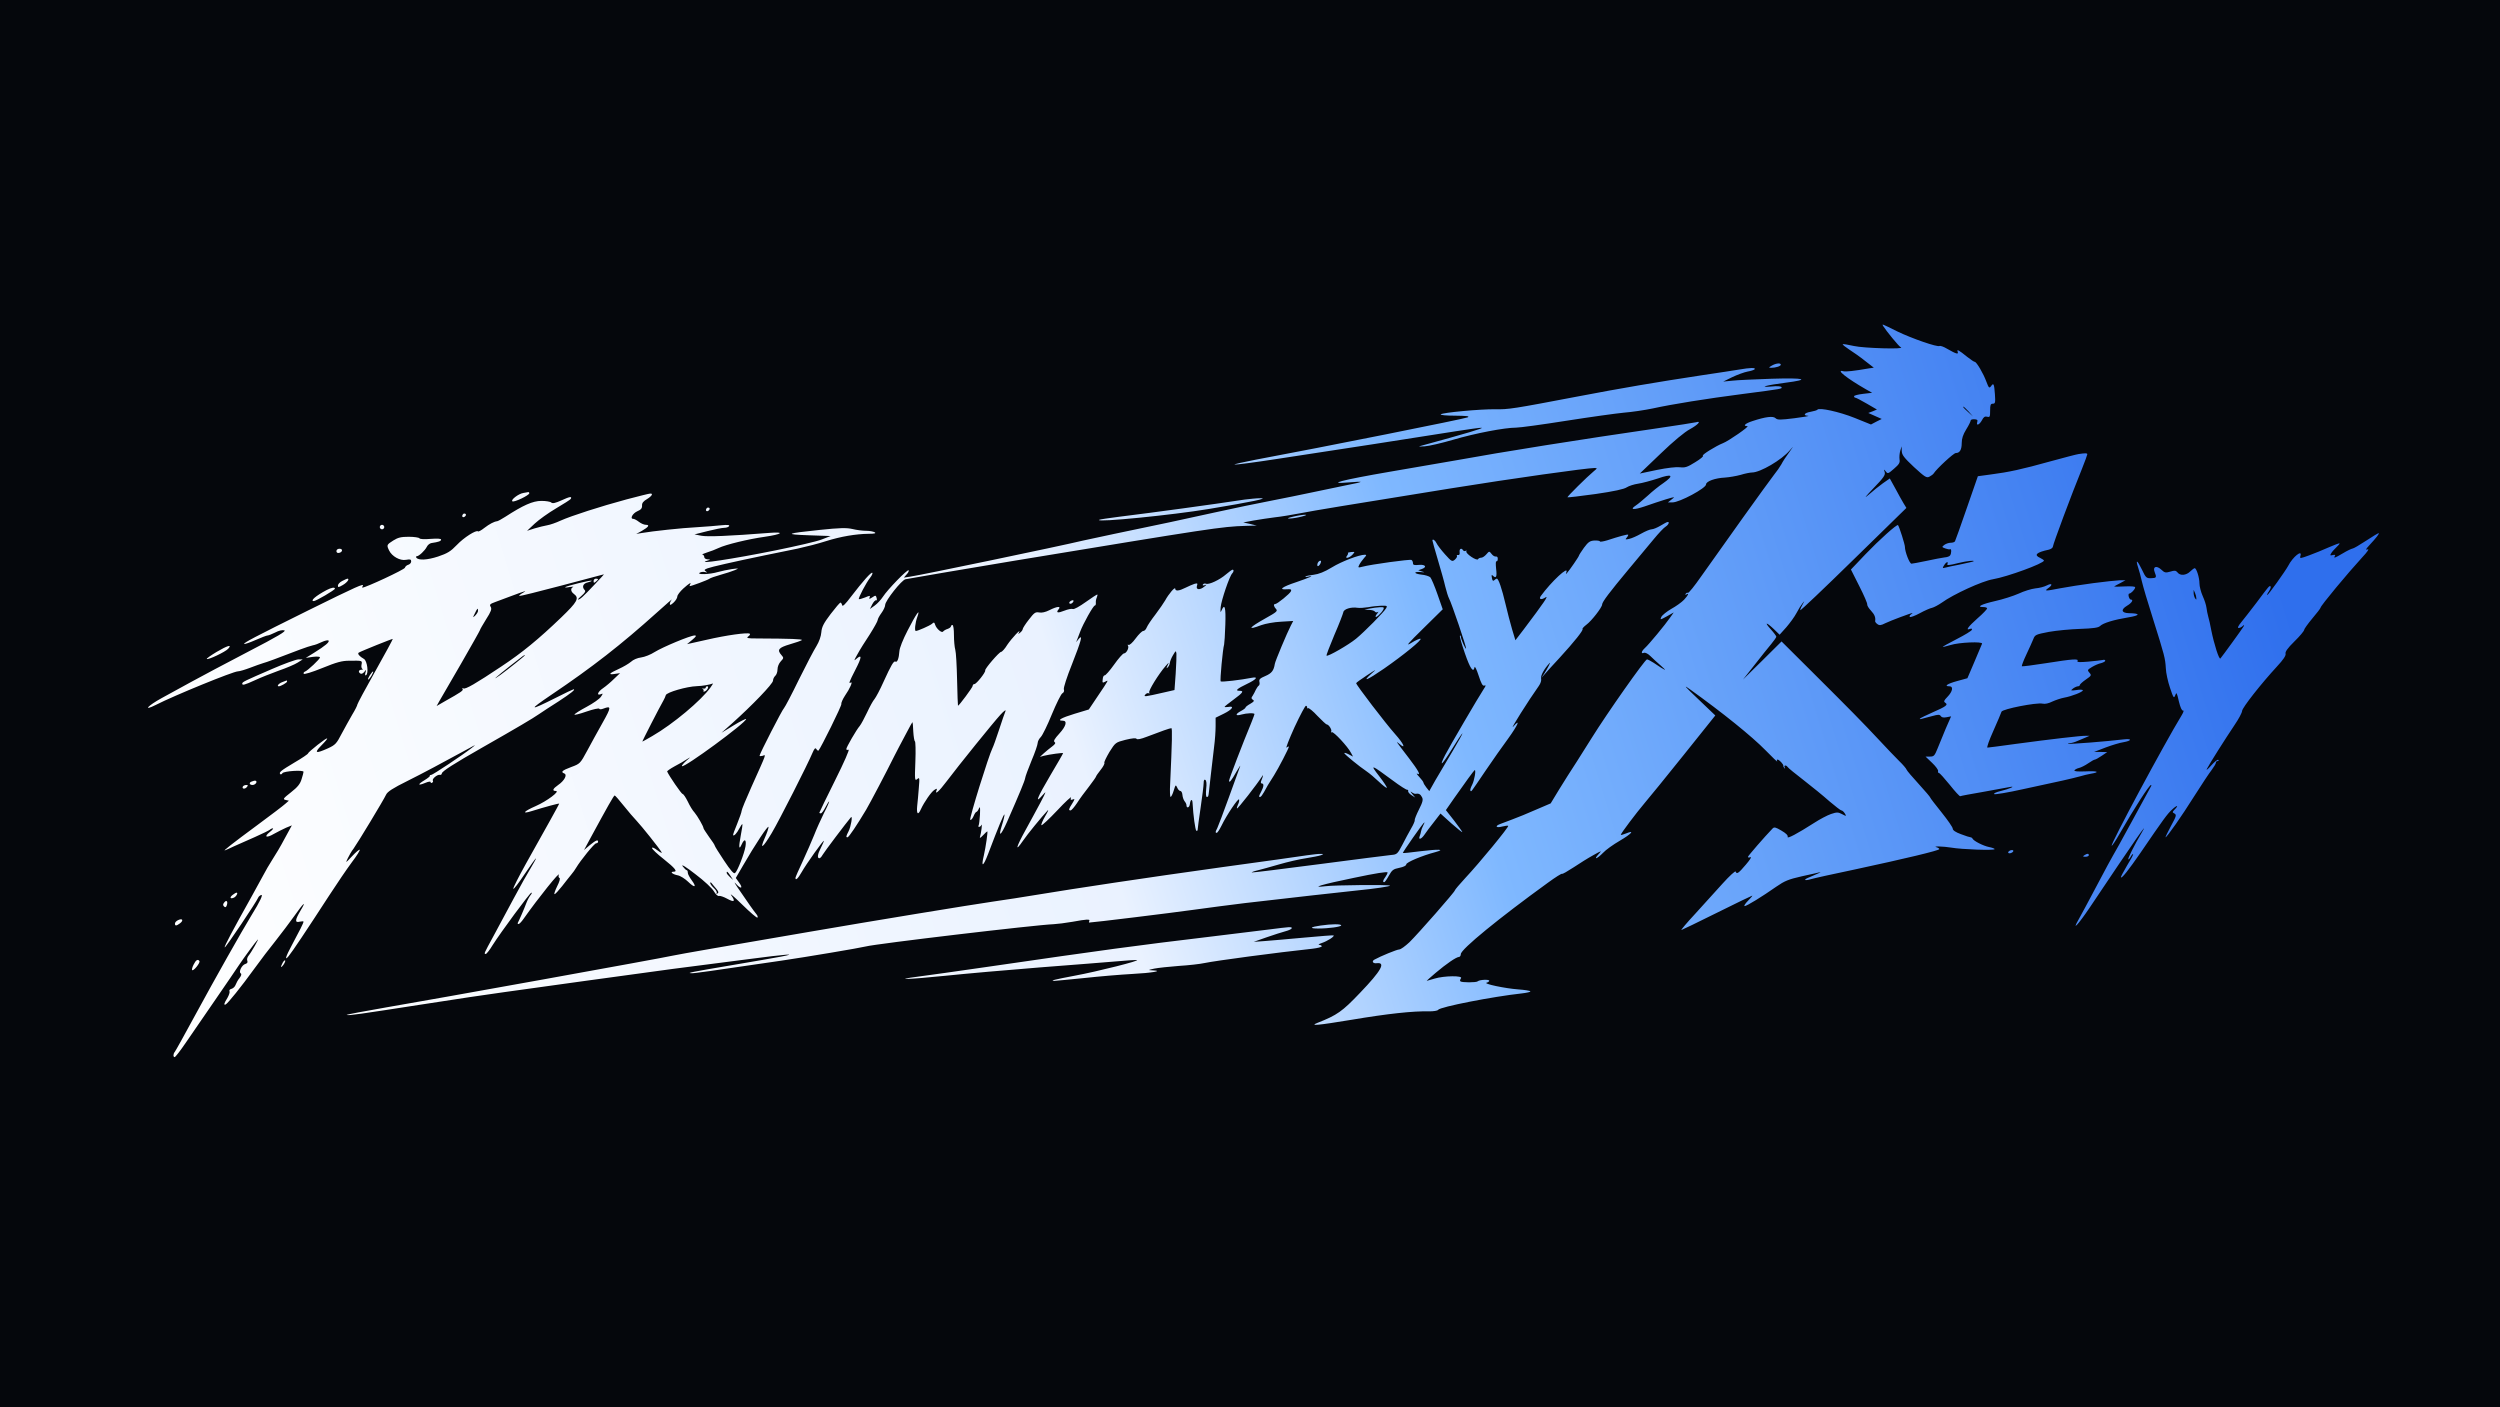
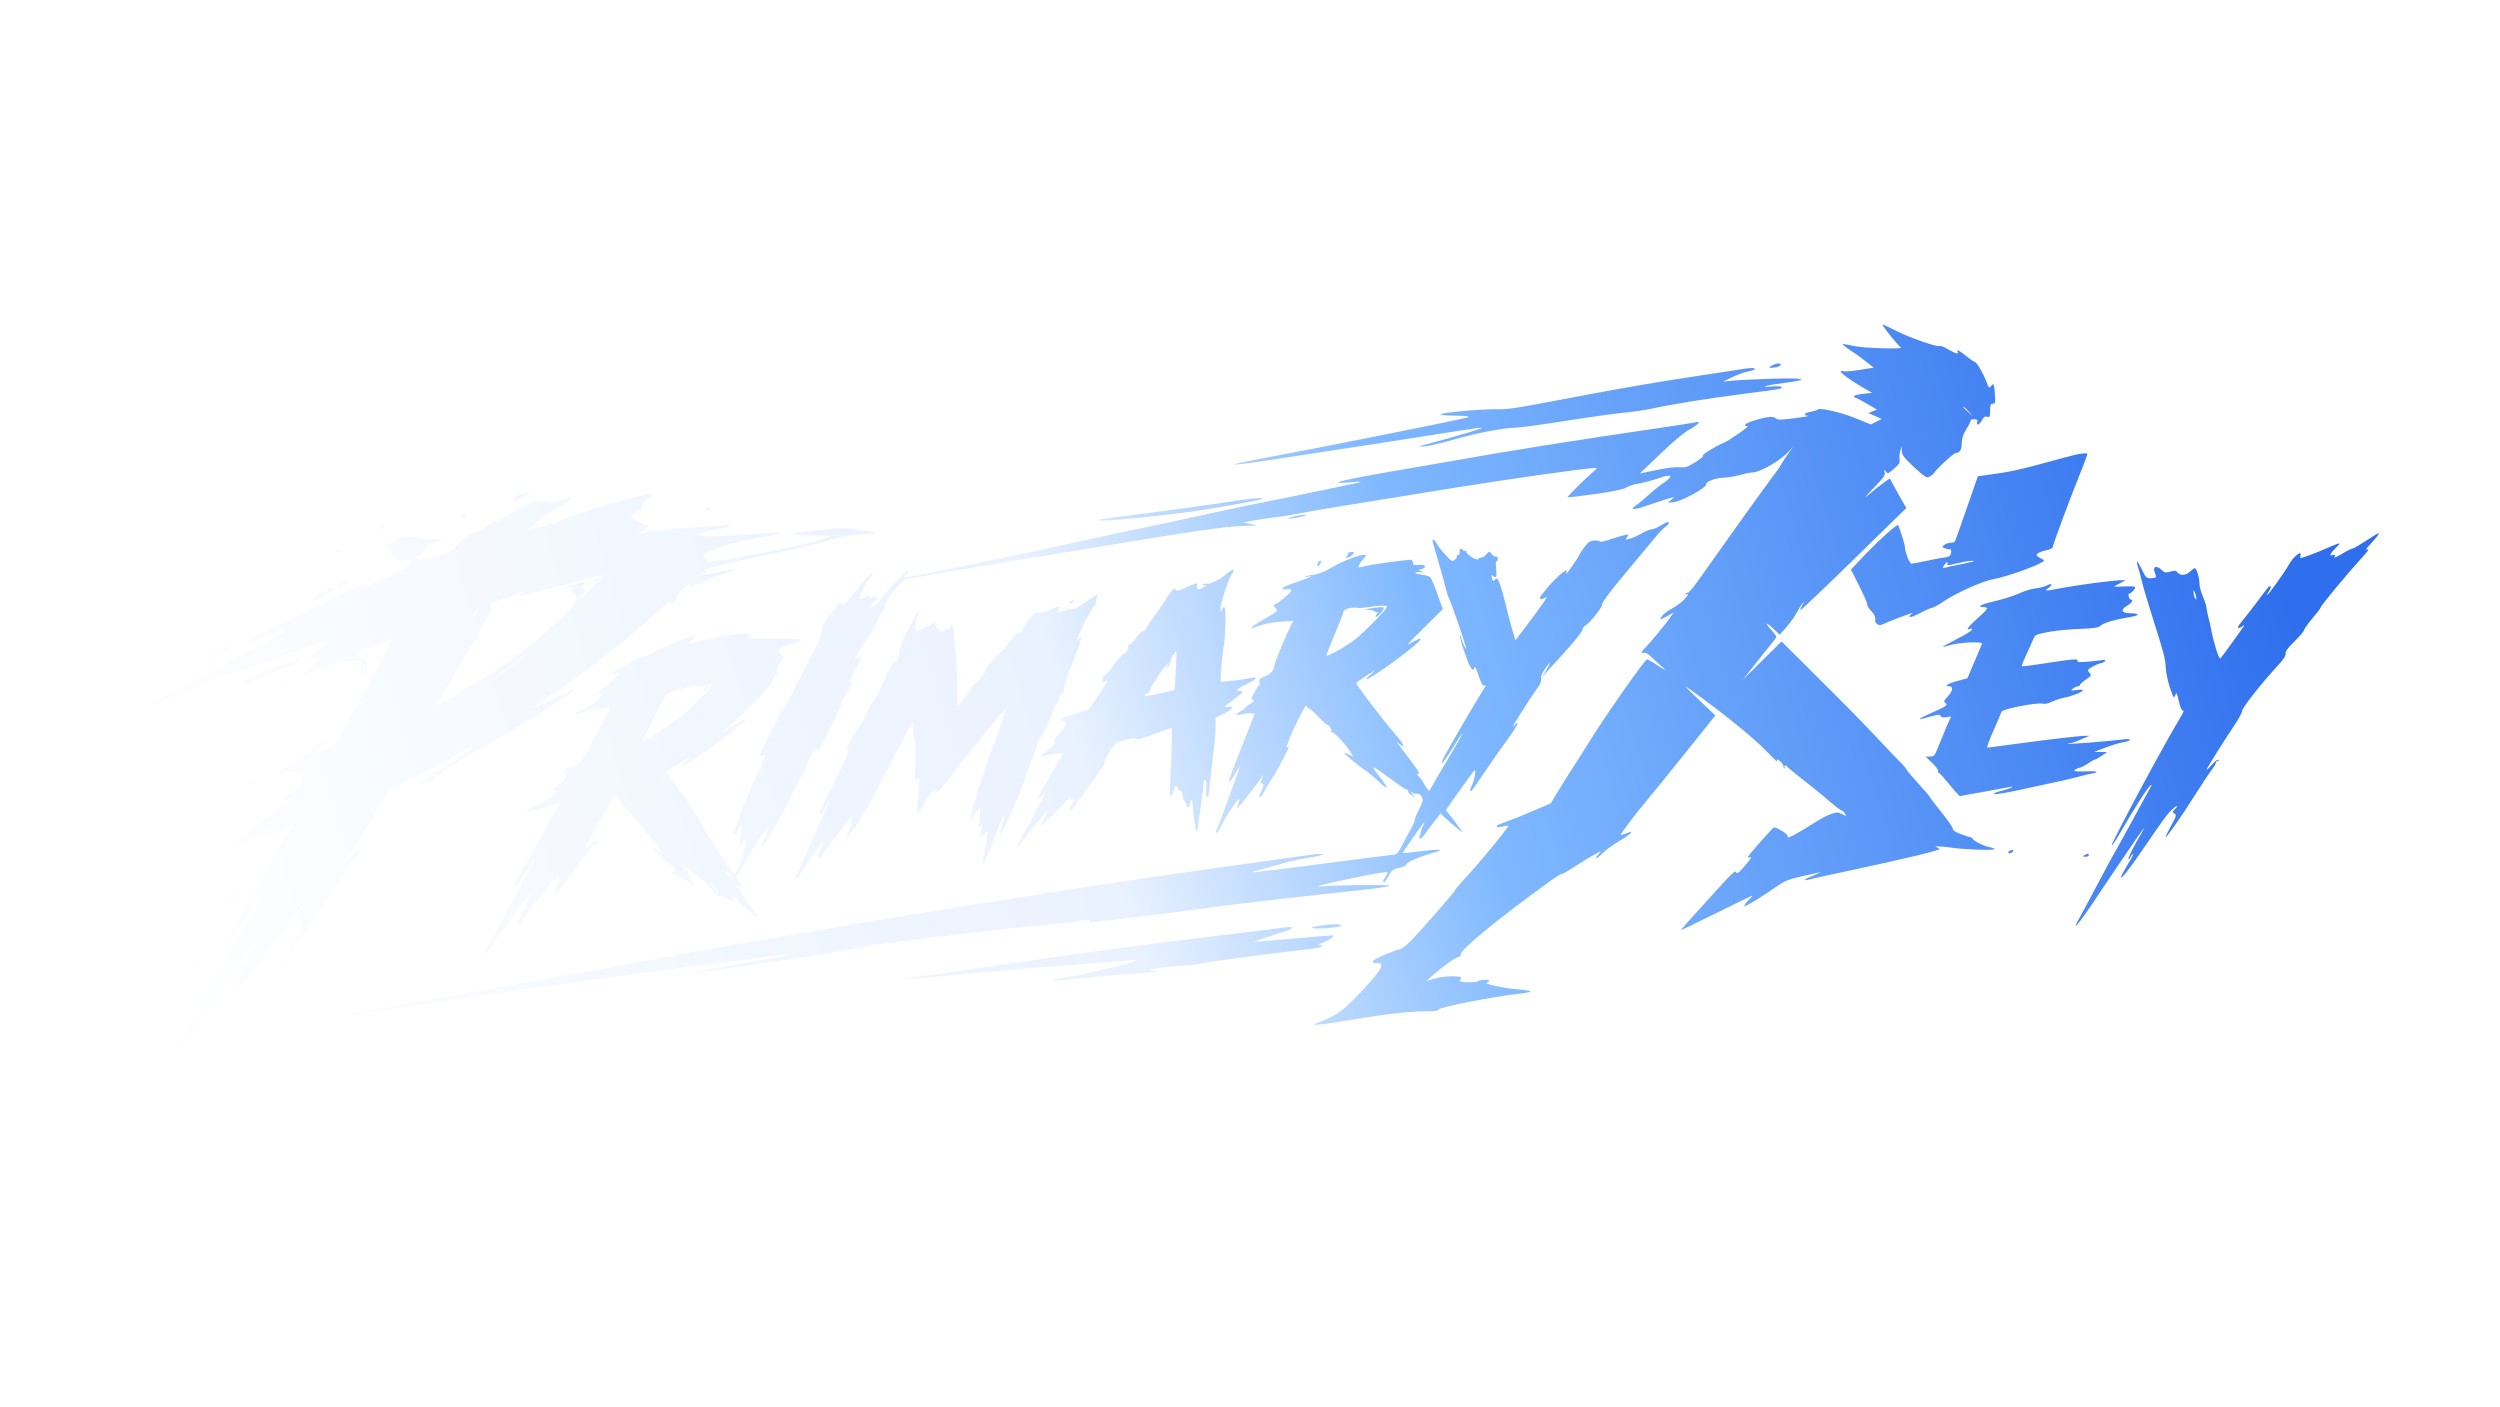
<svg xmlns="http://www.w3.org/2000/svg" viewBox="0 0 1672 941" width="1672" height="941">
  <defs>
    <linearGradient id="pkGradient" x1="0%" y1="5%" x2="100%" y2="15%">
      <stop offset="0%" stop-color="#ffffff" />
      <stop offset="45%" stop-color="#eaf2ff" />
      <stop offset="62%" stop-color="#7fb8ff" />
      <stop offset="100%" stop-color="#2f6fed" />
    </linearGradient>
  </defs>
-   <rect width="1672" height="941" fill="#05070c" />
  <g transform="translate(0,941) scale(0.1,-0.1)" fill="url(#pkGradient)" stroke="none">
    <path d="M12595 7229 c19 -31 106 -138 118 -142 33 -14 -250 -6 -314 9 -39 9 -72 14 -75 12 -2 -3 18 -19 44 -36 27 -17 75 -51 106 -76 l58 -45 -34 -5 c-97 -17 -153 -23 -169 -19 -56 15 22 -47 151 -121 l41 -23 -60 -7 c-34 -4 -61 -11 -61 -16 0 -6 4 -10 9 -10 5 0 39 -18 77 -40 l67 -39 -29 -12 -29 -11 45 -20 45 -20 -36 -18 -36 -19 -109 44 c-102 41 -239 71 -249 55 -3 -4 -23 -10 -45 -14 -43 -7 -55 -25 -17 -27 12 -1 -29 -8 -91 -16 -97 -12 -114 -12 -127 0 -16 16 -66 10 -154 -19 -50 -16 -68 -34 -34 -34 17 0 -127 -100 -164 -114 -46 -18 -146 -80 -134 -84 7 -2 -16 -22 -51 -43 -54 -34 -69 -38 -103 -34 -24 3 -85 -4 -154 -18 l-114 -24 139 133 c86 83 161 145 197 164 53 29 79 58 40 46 -10 -3 -128 -21 -263 -41 -497 -72 -1032 -157 -1350 -215 -58 -10 -253 -44 -435 -75 -325 -56 -434 -85 -270 -71 44 4 77 5 75 3 -3 -3 -41 -12 -85 -20 -44 -9 -145 -30 -225 -47 -80 -17 -212 -44 -295 -60 -82 -16 -244 -49 -360 -75 -207 -46 -404 -88 -680 -145 -77 -16 -171 -36 -210 -45 -158 -38 -1089 -232 -1160 -242 l-40 -6 19 22 c11 11 16 24 13 27 -8 8 -141 -129 -172 -177 -13 -20 -38 -47 -55 -59 l-32 -23 16 32 c9 17 21 29 25 26 5 -3 7 4 4 15 -5 19 -7 20 -29 5 -20 -13 -23 -13 -18 0 5 13 2 13 -31 -1 -20 -8 -39 -13 -41 -11 -6 5 50 112 76 144 11 14 18 29 14 32 -7 7 -62 -55 -142 -159 -40 -53 -58 -70 -60 -57 -2 9 -7 17 -11 17 -4 0 -34 -35 -66 -77 -47 -62 -59 -86 -62 -122 -2 -27 -15 -63 -32 -91 -16 -25 -69 -126 -118 -225 -48 -99 -93 -184 -99 -190 -12 -10 -164 -307 -164 -319 0 -4 9 -4 20 -1 24 8 32 29 -74 -207 -36 -80 -66 -153 -66 -161 0 -8 -14 -47 -30 -87 -17 -40 -29 -74 -27 -76 6 -7 25 13 41 44 10 19 19 32 21 30 2 -2 -3 -37 -11 -77 -15 -80 -12 -100 7 -57 18 40 32 32 25 -14 -8 -49 -53 -165 -70 -179 -8 -7 -29 16 -74 84 -34 51 -62 96 -62 100 0 4 -17 30 -38 58 -20 29 -37 54 -37 58 0 12 -41 83 -60 105 -12 12 -32 45 -45 73 -14 28 -29 51 -35 51 -8 1 -90 120 -103 150 -1 4 21 19 50 35 29 15 67 37 83 48 26 16 26 15 -5 -11 -19 -17 -32 -33 -29 -36 14 -14 429 291 429 315 0 4 -37 -14 -83 -42 l-82 -50 70 62 c134 120 275 266 275 287 0 11 7 25 15 32 8 7 15 26 15 43 0 18 9 40 22 54 20 21 20 24 5 41 -32 36 -21 50 56 73 39 11 75 24 80 28 7 7 -78 10 -297 11 -69 0 -77 2 -61 14 10 7 14 15 9 18 -16 9 -155 -10 -289 -41 l-130 -29 35 29 c26 22 30 29 16 29 -29 0 -215 -78 -268 -111 -26 -17 -67 -33 -90 -36 -25 -3 -53 -15 -68 -29 -14 -12 -51 -34 -82 -48 -65 -29 -74 -41 -25 -33 l34 5 -40 -38 c-21 -21 -54 -49 -73 -62 -36 -24 -47 -52 -16 -41 16 7 16 5 1 -17 -9 -14 -52 -44 -95 -67 -43 -23 -80 -46 -82 -52 -2 -5 34 4 80 20 46 16 84 24 86 19 2 -5 13 -5 28 1 53 20 53 10 -5 -93 -32 -57 -79 -142 -104 -189 -46 -85 -47 -87 -107 -109 -61 -23 -72 -33 -46 -43 22 -9 0 -49 -41 -77 -36 -25 -42 -40 -16 -40 32 0 -59 -68 -134 -101 -82 -36 -98 -56 -25 -33 87 27 182 53 182 49 0 -3 -89 -164 -224 -404 -47 -85 -85 -159 -83 -165 2 -6 36 38 75 97 40 59 74 107 77 107 2 0 -13 -28 -34 -63 -21 -34 -74 -128 -116 -207 -43 -80 -104 -194 -136 -253 -63 -116 -64 -117 -50 -117 5 0 26 26 45 58 55 87 250 351 260 352 5 0 2 -8 -6 -17 -8 -10 -21 -34 -28 -53 -14 -38 -50 -120 -57 -132 -2 -5 0 -8 5 -8 5 0 20 15 33 34 100 142 250 328 236 294 -3 -9 -1 -18 5 -20 6 -2 0 -25 -16 -56 -14 -29 -22 -52 -17 -52 5 0 27 24 50 53 22 28 49 63 61 77 12 14 27 35 33 46 29 49 122 164 134 164 7 0 13 5 13 10 0 17 -14 11 -55 -22 l-39 -33 43 80 c114 210 156 285 162 285 3 0 30 -30 59 -67 30 -38 70 -84 88 -103 33 -35 150 -181 167 -210 5 -8 -8 -2 -28 13 -22 17 -37 23 -36 15 0 -7 35 -40 77 -73 78 -62 96 -85 67 -85 -27 0 -8 -17 27 -24 18 -3 49 -23 70 -43 45 -44 60 -38 24 10 -14 19 -26 41 -26 50 0 10 -3 17 -7 17 -5 0 -17 13 -28 27 -11 16 25 -6 85 -53 60 -45 114 -96 125 -116 12 -20 26 -33 34 -30 7 2 31 -6 53 -18 49 -27 59 -20 28 23 -12 17 21 -11 73 -62 53 -52 99 -92 103 -88 4 4 0 15 -8 24 -15 18 -54 73 -124 176 -24 36 -27 43 -9 23 33 -36 46 -26 17 13 l-21 29 47 81 c80 139 171 277 172 260 0 -9 -11 -42 -25 -73 -37 -84 -13 -67 46 32 51 86 241 460 273 537 13 30 19 36 26 25 5 -8 11 -12 14 -10 16 18 157 302 153 312 -2 7 9 32 24 55 33 47 55 98 39 88 -16 -10 -12 2 31 86 43 83 45 106 7 73 -19 -17 -18 -13 7 31 15 28 52 87 82 132 29 46 53 89 53 96 0 7 11 28 25 47 14 19 25 43 25 54 0 28 111 168 136 172 10 2 125 21 254 44 129 22 343 58 475 80 1317 217 1384 228 1545 233 l75 2 -45 11 -45 10 70 13 c39 7 102 16 140 21 39 4 117 17 175 28 97 19 281 49 1005 166 409 66 908 136 959 136 20 -1 20 -1 -4 -21 -45 -37 -181 -172 -177 -175 2 -2 87 8 188 22 125 18 192 33 209 45 14 9 48 20 75 24 28 4 87 20 133 35 97 34 111 21 35 -32 -27 -18 -73 -55 -103 -83 -30 -27 -66 -57 -80 -66 -44 -29 -14 -31 62 -5 40 14 102 35 138 46 64 19 65 19 40 0 l-25 -20 31 0 c47 0 224 95 224 120 0 21 61 43 127 46 28 2 75 10 104 18 29 9 64 16 77 16 54 0 198 84 252 148 28 32 27 30 -4 -13 -20 -27 -44 -63 -52 -80 -9 -16 -31 -48 -49 -70 -35 -44 -364 -504 -489 -682 -43 -62 -82 -110 -87 -108 -4 3 -11 0 -15 -6 -4 -8 -3 -9 4 -5 21 13 13 -5 -15 -35 -16 -17 -54 -44 -85 -61 -31 -18 -61 -42 -67 -54 -9 -21 -9 -21 37 4 l46 26 -24 -34 c-33 -48 -143 -181 -169 -204 -24 -22 -28 -41 -6 -32 9 3 27 -6 43 -22 15 -15 48 -45 72 -66 45 -39 31 -34 -50 21 -19 12 -39 23 -45 23 -14 -1 -266 -359 -370 -526 -22 -35 -67 -106 -99 -157 -33 -50 -86 -134 -118 -186 l-57 -94 -98 -42 c-54 -24 -125 -53 -158 -65 -33 -12 -70 -26 -82 -31 -38 -14 -27 -28 13 -17 20 5 38 7 41 5 6 -7 -193 -249 -286 -348 -39 -42 -71 -80 -71 -84 0 -10 -244 -288 -304 -347 -28 -26 -58 -48 -68 -48 -15 0 -125 -45 -166 -68 -20 -11 -10 -27 15 -24 63 8 32 -49 -111 -198 -119 -125 -153 -149 -285 -201 -56 -22 0 -17 230 21 238 40 410 59 517 56 30 0 56 4 60 10 12 20 367 89 559 110 35 4 61 10 58 14 -2 4 -39 10 -82 13 -85 6 -238 38 -210 45 9 2 17 8 17 13 0 10 -66 7 -77 -4 -8 -9 -108 -9 -116 0 -4 3 -2 12 4 20 16 19 -112 18 -177 -2 -27 -8 -50 -15 -52 -15 -2 0 25 24 59 53 71 60 139 107 157 107 6 0 12 9 12 19 0 32 256 241 582 477 49 36 92 63 95 60 3 -3 37 17 77 43 39 26 98 63 131 81 59 33 60 33 36 7 -37 -41 -10 -32 30 9 18 20 69 56 112 81 80 47 103 74 42 49 -19 -8 -35 -12 -35 -9 0 9 104 147 160 213 26 30 143 174 260 320 l212 265 -113 108 c-96 91 -104 101 -54 65 216 -155 411 -312 504 -407 46 -47 80 -80 77 -73 -4 6 -3 12 2 12 11 0 41 -32 39 -42 -1 -3 2 -10 7 -15 5 -5 6 -3 2 5 -8 14 10 17 19 3 3 -6 52 -46 108 -89 57 -44 134 -107 172 -141 39 -33 75 -61 80 -61 6 0 16 -9 23 -20 12 -20 12 -21 -18 -5 -27 14 -35 14 -74 1 -24 -8 -75 -35 -112 -59 -114 -73 -184 -110 -178 -94 3 10 -11 24 -42 42 -39 23 -48 25 -59 14 -54 -56 -165 -184 -165 -190 0 -5 8 -5 18 -2 9 4 -5 -19 -32 -50 -49 -58 -61 -66 -68 -46 -2 7 -42 -30 -88 -81 -47 -52 -129 -142 -183 -202 -55 -59 -96 -108 -92 -108 3 0 110 52 237 115 127 63 234 115 237 115 3 0 -10 -16 -29 -35 -19 -19 -28 -35 -22 -35 14 0 115 62 212 130 55 38 81 49 169 69 57 12 111 25 120 27 21 6 -14 -11 -63 -31 -47 -18 -44 -29 5 -15 19 6 151 35 294 65 335 72 565 127 565 136 0 4 -8 10 -17 12 -34 9 44 7 98 -2 68 -12 289 -20 289 -10 0 4 -17 10 -37 14 -37 7 -105 41 -111 57 -2 4 -8 8 -12 8 -5 0 -34 9 -65 21 -36 13 -55 26 -55 37 0 9 -34 58 -75 109 -41 51 -75 95 -75 98 0 4 -35 45 -77 91 -43 47 -80 90 -82 97 -2 7 -24 33 -50 58 -25 25 -84 86 -131 137 -112 120 -195 204 -446 454 l-209 208 -129 -128 -129 -127 79 100 c43 55 93 118 111 139 18 22 33 43 33 48 0 4 -16 26 -36 48 -46 51 -33 52 19 3 l39 -38 45 50 c24 28 55 70 68 95 13 25 31 54 40 65 16 19 16 19 1 -7 -9 -15 -16 -32 -16 -39 0 -6 160 146 355 337 l355 347 -19 31 c-10 17 -35 61 -55 99 l-37 67 -46 -32 c-25 -18 -69 -53 -97 -78 -33 -28 -21 -13 32 43 70 72 82 90 77 109 -7 21 -6 22 7 5 13 -17 16 -16 55 18 35 30 41 41 37 63 -2 15 0 41 5 57 l9 30 1 -32 c1 -26 15 -44 82 -107 73 -67 84 -74 103 -64 11 6 24 15 28 21 20 32 134 137 148 137 27 0 40 22 40 67 0 30 9 57 30 91 17 27 30 54 30 60 0 5 11 9 25 8 19 -1 23 -5 19 -18 -9 -29 14 -20 31 11 11 22 20 28 35 24 18 -5 20 -1 20 41 0 38 3 46 18 46 16 0 18 7 14 63 -5 71 -9 79 -26 54 -12 -15 -15 -12 -31 30 -20 55 -66 133 -78 133 -5 0 -27 15 -50 33 -58 47 -72 54 -64 34 7 -19 -9 -15 -70 20 -23 14 -46 22 -51 19 -15 -9 -187 51 -282 97 -109 54 -104 52 -95 36z m571 -571 l29 -33 -32 29 c-31 28 -38 36 -30 36 2 0 16 -15 33 -32z m-8415 -1847 c-62 -86 -250 -244 -389 -324 -35 -20 -64 -37 -66 -37 -3 0 115 230 141 275 6 11 14 27 16 36 6 19 141 58 208 60 35 1 84 9 107 18 2 0 -6 -12 -17 -28z m134 -1258 l18 -28 -21 19 c-12 11 -22 23 -22 28 0 14 7 9 25 -19z m-97 -84 c17 -20 20 -29 11 -34 -7 -5 -10 -4 -6 2 4 6 -5 21 -18 33 -14 13 -25 28 -25 34 0 6 3 6 8 1 4 -6 18 -22 30 -36z M4720 4811 c0 -5 -8 -8 -17 -6 -10 1 -12 0 -5 -2 7 -3 10 -9 7 -14 -3 -5 1 -6 9 -3 17 7 30 34 16 34 -6 0 -10 -4 -10 -9z M11850 6965 c-22 -13 -23 -14 -5 -15 30 0 65 11 65 21 0 13 -32 10 -60 -6z M11635 6939 c-27 -5 -142 -22 -255 -39 -309 -47 -537 -86 -825 -141 -435 -83 -467 -88 -555 -86 -100 1 -351 -22 -364 -34 -6 -5 36 -9 95 -9 78 -1 99 -3 86 -11 -16 -9 -976 -201 -1422 -284 -82 -16 -145 -30 -138 -32 6 -2 132 14 280 37 332 50 996 153 1201 186 84 13 160 24 170 23 22 -1 -98 -37 -413 -123 -11 -3 4 -3 34 -1 29 2 115 22 190 44 146 43 344 81 421 81 26 0 178 21 336 46 159 25 332 49 384 54 52 4 139 17 192 28 132 29 363 66 603 97 270 35 266 35 259 46 -3 6 -31 8 -67 4 -94 -8 -29 10 92 25 173 22 135 34 -90 27 -112 -4 -231 -9 -264 -13 l-60 -6 61 30 c34 16 80 33 102 37 23 4 44 11 48 16 6 11 -31 10 -101 -2z M13900 6373 c-14 -2 -97 -24 -185 -48 -193 -54 -282 -73 -399 -88 l-88 -12 -74 -213 c-40 -116 -76 -217 -79 -222 -3 -6 -16 -10 -29 -10 -12 0 -31 -6 -42 -14 -18 -14 -18 -15 6 -24 14 -5 28 -8 33 -5 9 5 9 -29 -1 -42 -4 -6 -20 -12 -37 -13 -16 -2 -70 -12 -120 -23 -49 -10 -94 -19 -101 -19 -13 0 -44 80 -44 113 0 16 -37 133 -46 145 -6 9 -128 -101 -217 -194 l-98 -103 56 -111 c31 -61 55 -116 53 -123 -1 -7 10 -25 25 -41 24 -26 32 -45 28 -70 -1 -4 6 -14 15 -20 13 -10 24 -9 53 6 35 17 171 68 181 68 3 0 -2 -4 -10 -10 -8 -5 -11 -12 -7 -16 3 -4 34 7 67 25 33 18 70 34 82 36 12 3 41 18 64 34 77 56 271 145 343 157 95 16 341 106 341 125 0 3 -12 11 -26 18 -43 19 -25 37 59 55 15 4 27 13 27 21 0 14 125 350 194 519 20 50 36 94 36 98 0 8 -16 8 -60 1z m-701 -717 c-2 -2 -42 -11 -89 -21 -47 -9 -93 -19 -103 -22 -16 -4 -17 -2 -5 16 7 12 16 21 21 21 4 0 5 -4 2 -10 -8 -13 8 -12 75 5 53 13 108 19 99 11z M3500 6113 c-32 -5 -87 -47 -73 -56 12 -8 113 41 113 54 0 5 -3 8 -7 8 -5 -1 -19 -4 -33 -6z M4190 6070 c-174 -47 -367 -109 -441 -142 -30 -14 -70 -28 -89 -31 -19 -3 -57 -13 -85 -21 l-50 -16 51 48 c28 26 92 72 143 102 51 30 95 58 98 63 11 19 -7 16 -61 -9 -42 -19 -61 -23 -69 -15 -6 6 -36 11 -66 11 -58 0 -122 -29 -241 -106 -25 -16 -49 -29 -55 -30 -20 -2 -51 -18 -86 -45 -20 -16 -39 -26 -42 -23 -11 12 -95 -41 -142 -91 -41 -43 -63 -56 -125 -77 -73 -24 -133 -27 -146 -7 -3 5 -1 9 4 9 14 0 54 38 66 62 6 13 20 24 31 26 48 7 65 13 65 23 0 7 -24 8 -69 5 -43 -4 -72 -2 -76 4 -3 5 -35 10 -71 10 -52 0 -72 -5 -104 -25 -44 -28 -45 -30 -28 -66 19 -40 74 -71 114 -63 28 5 34 3 34 -11 0 -9 -9 -19 -19 -22 -11 -3 -21 -12 -23 -20 -2 -12 -262 -133 -284 -133 -3 0 -2 5 2 11 13 21 -40 -3 -364 -163 -365 -181 -435 -218 -429 -225 3 -2 37 9 75 26 39 17 75 31 82 31 6 0 29 9 51 20 24 13 48 18 61 14 15 -4 -42 -39 -243 -143 -145 -76 -316 -166 -379 -201 -63 -35 -153 -84 -199 -109 -93 -51 -128 -90 -40 -46 125 64 520 225 550 225 11 0 48 11 82 24 34 13 73 27 87 31 23 6 88 30 247 91 34 13 72 25 85 28 13 2 40 12 60 22 21 10 41 14 45 10 9 -9 -21 -35 -97 -82 l-55 -34 48 7 c28 3 47 2 47 -4 0 -11 -83 -89 -101 -95 -7 -2 -10 -9 -8 -14 2 -6 55 10 124 38 96 39 132 49 180 49 90 1 88 2 83 -26 -3 -13 0 -26 6 -29 6 -2 3 -5 -6 -5 -20 -1 -24 -16 -7 -26 6 -4 17 1 25 11 14 18 15 18 8 -5 -4 -15 -2 -21 4 -17 19 12 8 97 -14 109 -30 17 -45 35 -35 42 18 11 225 94 228 92 1 -2 -51 -99 -117 -216 -66 -117 -120 -218 -120 -223 0 -6 -15 -36 -34 -67 -18 -31 -50 -89 -71 -128 -34 -66 -42 -75 -92 -98 -82 -37 -94 -32 -45 18 61 62 52 65 -23 6 -36 -28 -65 -54 -65 -58 0 -4 -41 -32 -91 -61 -92 -55 -106 -66 -94 -78 3 -3 10 0 14 7 9 14 141 23 141 9 0 -5 -6 -27 -13 -49 -9 -31 -26 -53 -71 -88 -52 -41 -56 -46 -36 -51 l22 -5 -24 -21 c-13 -12 -97 -76 -188 -143 -164 -121 -234 -176 -215 -168 6 2 33 14 60 27 28 12 91 40 140 62 50 22 94 44 100 49 5 5 14 9 20 9 5 0 -3 -11 -20 -24 -43 -34 -24 -43 27 -13 24 13 60 32 81 41 l39 16 -48 -88 c-25 -48 -63 -112 -83 -142 -19 -30 -47 -77 -61 -105 -15 -27 -48 -88 -74 -135 -129 -231 -188 -341 -183 -346 5 -5 213 305 224 333 2 6 11 14 19 17 16 6 -5 -40 -65 -137 -63 -103 -241 -418 -376 -667 -70 -129 -131 -239 -136 -245 -11 -12 -12 -35 -1 -35 5 0 39 44 75 97 37 54 126 184 198 288 72 105 143 208 157 230 34 51 112 157 125 170 14 14 -43 -86 -61 -107 -8 -10 -12 -25 -8 -34 4 -10 0 -17 -13 -21 -23 -6 -47 -53 -31 -63 7 -4 4 -15 -8 -31 -11 -13 -22 -34 -26 -45 -4 -12 -16 -24 -27 -27 -12 -3 -18 -10 -14 -17 3 -5 -3 -25 -14 -44 -23 -36 -26 -50 -12 -44 13 5 105 119 191 238 41 57 106 142 144 189 37 47 93 121 123 163 64 91 86 110 43 38 -38 -64 -39 -83 -5 -74 14 3 25 3 25 0 0 -9 -27 -62 -79 -159 -40 -74 -50 -107 -21 -72 23 27 123 177 271 405 52 80 120 180 152 223 33 43 56 81 53 84 -3 3 -26 -16 -51 -43 -45 -48 -45 -48 -29 -14 9 19 26 49 39 65 28 39 201 325 217 360 9 20 44 43 143 92 112 56 218 113 415 220 45 25 45 25 15 1 -61 -48 -261 -181 -272 -181 -7 0 -11 -3 -8 -5 3 -3 -13 -16 -36 -30 -48 -29 -46 -39 5 -18 21 9 36 11 36 5 0 -6 5 -7 10 -4 6 4 8 10 5 14 -7 12 30 42 46 39 7 -2 13 2 14 9 0 14 80 65 268 172 237 135 342 197 382 225 22 15 81 54 132 86 81 53 115 80 99 80 -3 0 -59 -26 -123 -59 -176 -88 -181 -83 -26 22 276 186 468 336 707 551 61 55 105 93 99 86 -7 -8 -13 -21 -13 -29 0 -10 7 -8 25 9 14 13 25 31 25 41 0 9 18 33 40 53 39 35 57 46 45 26 -3 -5 -4 -10 -2 -10 11 0 121 41 131 49 6 5 40 17 76 27 36 10 79 24 95 31 29 13 28 13 -20 7 -27 -4 -70 -13 -95 -20 -53 -16 -143 -19 -120 -4 8 5 24 7 35 4 16 -4 17 -3 5 5 -12 8 -10 12 12 20 27 10 166 42 383 87 66 13 165 34 220 45 55 12 141 34 190 50 98 31 199 48 285 49 39 0 51 3 40 10 -8 5 -34 10 -57 10 -23 0 -64 5 -92 12 -40 9 -83 8 -218 -6 -229 -24 -242 -30 -73 -36 l145 -5 -59 -23 c-32 -13 -172 -45 -310 -73 -287 -58 -540 -96 -456 -69 24 8 24 8 3 9 -13 1 -23 7 -23 16 0 8 -6 15 -12 16 -7 0 6 6 30 14 24 7 59 21 78 30 48 23 201 60 309 75 117 17 138 35 30 26 -268 -21 -414 -27 -455 -19 l-45 9 87 22 c48 12 98 22 112 22 14 0 28 5 32 11 5 9 -9 10 -52 6 -32 -4 -106 -9 -164 -13 -99 -5 -294 -26 -370 -39 l-35 -6 37 20 c45 26 56 41 28 41 -12 0 -33 9 -47 20 -14 11 -31 20 -38 20 -24 0 -4 37 28 51 24 10 32 20 31 38 -1 17 9 29 33 43 33 20 44 39 21 37 -7 0 -78 -18 -158 -39z m-216 -572 c-75 -80 -95 -97 -107 -98 -5 0 6 12 23 26 22 19 28 30 21 37 -21 21 -12 45 20 52 17 4 28 9 26 11 -5 6 -169 -35 -177 -43 -3 -3 11 -3 30 1 19 3 29 3 23 0 -19 -8 -16 -31 5 -46 38 -28 24 -53 -84 -157 -152 -146 -263 -237 -399 -327 -175 -117 -243 -156 -256 -148 -7 4 -9 3 -5 -4 6 -10 -10 -21 -117 -81 l-57 -33 19 34 c10 18 76 131 145 250 69 120 126 221 126 224 0 4 19 36 41 72 34 53 39 69 31 83 -10 15 -5 20 31 33 23 9 71 26 107 40 97 36 108 39 77 21 -16 -9 -27 -18 -24 -21 2 -2 129 29 283 70 153 41 281 75 283 75 2 1 -27 -32 -65 -71z m-777 -173 c0 -8 -9 -22 -19 -32 -17 -16 -17 -15 -2 15 17 36 21 38 21 17z m313 -298 c0 -4 -114 -95 -165 -132 -64 -46 -28 -13 70 64 89 70 95 74 95 68z M3970 5524 c0 -14 3 -14 15 -4 8 7 15 14 15 16 0 2 -7 4 -15 4 -8 0 -15 -7 -15 -16z M8325 6069 c-216 -33 -605 -86 -840 -115 -71 -9 -132 -18 -135 -21 -17 -18 489 32 735 73 289 48 404 72 345 72 -25 0 -72 -5 -105 -9z M4725 6009 c-10 -15 3 -25 16 -12 7 7 7 13 1 17 -6 3 -14 1 -17 -5z M3095 5969 c-10 -15 3 -25 16 -12 7 7 7 13 1 17 -6 3 -14 1 -17 -5z M8650 5955 c-38 -9 -46 -13 -25 -13 17 0 53 6 80 13 65 16 17 17 -55 0z M11105 5894 c-22 -13 -48 -24 -59 -24 -10 0 -42 -13 -70 -29 -28 -16 -64 -32 -80 -35 -26 -6 -28 -5 -16 9 7 8 11 17 9 19 -4 4 -62 -12 -141 -38 -27 -8 -48 -11 -48 -7 0 4 -16 7 -37 6 -30 -2 -41 -10 -70 -49 -18 -25 -33 -49 -33 -52 0 -6 -63 -98 -82 -119 -6 -6 -6 -3 -2 8 18 48 -102 -64 -171 -159 -16 -22 3 -28 30 -10 26 17 -6 -30 -144 -213 l-56 -73 -22 73 c-12 41 -32 117 -44 169 -24 102 -47 170 -58 170 -4 0 -12 -5 -18 -11 -7 -7 -12 -3 -15 16 -4 19 -2 23 5 16 23 -23 30 -10 23 45 -3 30 -3 53 2 50 4 -2 9 4 9 15 1 12 -4 18 -12 17 -8 -2 -21 6 -29 17 -16 20 -16 20 -35 -2 -11 -13 -26 -23 -35 -23 -8 0 -18 -4 -21 -10 -3 -6 -23 1 -45 16 -22 15 -37 31 -33 37 3 5 1 7 -5 3 -6 -3 -13 -2 -17 4 -11 18 -26 10 -23 -12 2 -15 -2 -22 -10 -20 -8 1 -11 -1 -8 -6 3 -5 -4 -16 -14 -25 -18 -15 -22 -13 -66 36 -26 29 -51 62 -57 75 -9 19 -27 31 -27 17 0 -3 16 -61 36 -128 20 -67 43 -148 50 -180 8 -32 19 -68 25 -79 17 -31 119 -331 114 -336 -4 -5 -35 65 -35 81 0 6 -3 8 -6 5 -3 -4 12 -56 33 -117 36 -104 57 -134 65 -93 2 9 14 -16 27 -56 18 -55 27 -72 39 -67 11 4 10 -1 -4 -22 -35 -53 -232 -390 -259 -443 -45 -88 -20 -67 45 39 34 56 66 103 70 106 5 3 -24 -50 -64 -117 -41 -68 -93 -156 -116 -196 l-41 -73 -20 25 c-10 13 -19 28 -19 32 0 4 -12 21 -27 37 -16 17 -22 27 -15 23 28 -16 8 21 -54 102 -91 119 -92 119 -66 98 48 -42 32 -2 -28 65 -64 72 -260 328 -260 340 0 3 33 27 73 53 62 41 67 43 32 13 -71 -63 -32 -47 81 31 131 91 259 195 244 200 -5 2 -33 -10 -60 -27 -42 -26 -29 -10 80 97 l129 127 -35 100 c-19 55 -41 106 -48 114 -8 7 -35 16 -60 18 -51 6 -55 21 -4 17 29 -3 30 -2 8 4 l-25 8 23 8 c38 13 26 32 -18 28 -31 -3 -40 -1 -40 11 0 9 -4 18 -10 22 -10 6 -272 -30 -327 -45 -31 -8 -32 -7 -22 13 6 12 21 32 32 45 17 18 18 22 5 22 -38 0 -156 -45 -221 -85 -49 -30 -88 -45 -121 -49 -27 -3 -51 -8 -55 -12 -3 -4 5 -4 17 -1 51 12 8 -7 -80 -37 -94 -31 -121 -52 -61 -47 26 2 32 -1 27 -13 -6 -16 -92 -86 -106 -86 -13 0 -9 -17 6 -33 13 -13 4 -21 -70 -62 -114 -64 -126 -83 -29 -46 28 10 87 21 132 23 l82 5 -16 -31 c-24 -46 -105 -239 -107 -256 -7 -45 -21 -63 -63 -81 -36 -15 -44 -23 -40 -39 3 -11 1 -23 -5 -26 -5 -3 -13 -16 -19 -27 -5 -12 -15 -30 -21 -40 -11 -14 -10 -19 1 -27 12 -7 8 -12 -17 -27 -18 -10 -32 -21 -32 -25 0 -4 -13 -14 -30 -23 -40 -21 -39 -36 2 -24 36 10 88 12 88 3 0 -3 -9 -26 -19 -52 -59 -142 -151 -382 -151 -393 0 -19 15 -1 50 61 18 30 28 46 24 35 -4 -11 -38 -104 -75 -207 -37 -102 -72 -195 -78 -207 -13 -24 -14 -31 -3 -31 4 0 18 21 31 47 35 73 114 189 118 176 2 -7 -1 -22 -7 -33 -6 -12 -9 -24 -7 -27 5 -4 135 163 166 212 12 20 11 9 -5 -30 -3 -8 -1 -15 5 -15 15 0 14 -20 -4 -54 -17 -33 -18 -36 -7 -36 5 0 16 15 26 33 18 34 27 50 67 112 29 46 99 181 99 191 0 3 -7 1 -15 -6 -8 -6 16 55 53 137 38 81 72 146 77 143 6 -3 9 -9 7 -13 -1 -5 2 -6 6 -3 5 3 34 -20 63 -52 30 -31 58 -57 62 -57 14 0 37 -37 30 -48 -3 -6 -1 -7 4 -4 11 7 108 -97 129 -139 l13 -24 -31 16 c-17 9 -29 11 -27 6 5 -10 97 -86 149 -121 19 -13 56 -44 82 -69 26 -25 50 -43 53 -41 3 3 -20 38 -51 78 -64 83 -58 81 91 -29 48 -36 92 -64 97 -62 4 1 7 -3 6 -9 -2 -6 8 -18 22 -27 l25 -16 -20 24 c-13 16 -14 20 -4 12 9 -7 21 -12 25 -11 22 4 34 -2 44 -22 9 -16 6 -32 -20 -83 -17 -34 -30 -66 -28 -71 1 -6 -9 -30 -24 -55 -14 -25 -41 -74 -59 -110 -32 -61 -36 -65 -74 -68 -22 -2 -240 -30 -485 -62 -244 -32 -446 -57 -448 -55 -2 2 16 9 39 14 24 6 89 24 144 40 55 16 136 35 179 41 44 7 89 16 100 20 20 8 20 9 -2 9 -13 1 -53 -4 -90 -9 -37 -6 -294 -42 -572 -80 -510 -71 -974 -141 -1240 -185 -80 -13 -210 -34 -290 -45 -151 -22 -798 -128 -1215 -200 -550 -94 -883 -152 -924 -161 -79 -18 -1620 -296 -1910 -345 -156 -27 -278 -50 -272 -52 15 -5 76 4 521 73 190 30 431 66 535 80 105 14 348 48 540 75 193 27 456 63 585 80 129 16 356 46 504 65 259 34 340 40 219 17 -32 -6 -179 -32 -328 -57 -272 -46 -307 -53 -270 -54 18 -1 111 12 600 84 170 25 526 85 565 95 68 18 1140 145 1257 149 23 1 79 8 125 16 98 18 121 19 113 5 -3 -5 -3 -10 0 -10 23 0 553 65 695 85 96 13 252 34 345 45 256 30 693 79 755 85 113 11 221 27 216 32 -7 7 -368 4 -431 -4 -108 -13 -25 12 190 56 146 31 225 43 225 36 0 -6 -7 -20 -15 -31 -16 -21 -19 -34 -7 -34 4 0 18 20 31 44 21 38 30 44 70 52 28 6 46 14 46 23 0 14 107 59 195 82 69 19 26 21 -100 6 -63 -8 -116 -14 -118 -12 -3 3 138 205 144 205 2 0 -1 -10 -8 -22 -7 -13 -13 -30 -14 -38 -1 -8 -5 -23 -9 -32 -11 -28 11 -21 32 10 10 15 38 53 63 84 l44 57 73 -66 c40 -35 73 -62 73 -58 0 3 -25 38 -55 77 l-55 70 57 82 c69 99 133 186 136 186 10 0 -3 -71 -17 -98 -10 -19 -15 -36 -12 -40 7 -7 -3 -21 101 133 49 72 117 169 152 216 65 90 86 139 33 79 -26 -29 103 176 172 273 12 17 18 37 15 49 -5 18 20 64 56 103 12 13 -10 -31 -35 -70 l-20 -30 22 25 c12 14 57 64 101 111 99 108 160 185 153 192 -3 3 9 16 26 29 34 25 105 116 105 135 0 17 51 84 176 234 61 74 138 166 170 204 32 39 67 76 79 83 19 12 28 33 13 31 -5 0 -26 -12 -48 -25z m-1834 -551 c-13 -25 -147 -160 -202 -205 -50 -41 -189 -121 -197 -113 -3 2 21 64 52 138 32 73 58 142 60 152 3 22 53 37 96 30 14 -2 45 0 70 4 25 5 64 9 88 10 38 1 42 -1 33 -16z M9160 5340 l-35 -7 32 -2 c17 0 35 -6 38 -11 4 -6 12 -7 18 -4 8 5 8 3 0 -7 -7 -7 -13 -17 -13 -23 0 -12 39 23 51 46 8 16 5 18 -23 17 -18 -1 -49 -5 -68 -9z M2540 5885 c0 -8 7 -15 15 -15 8 0 15 7 15 15 0 8 -7 15 -15 15 -8 0 -15 -7 -15 -15z M15825 5794 c-44 -29 -85 -53 -92 -53 -7 -1 -35 -14 -63 -31 -56 -33 -65 -36 -54 -18 5 7 0 9 -14 6 -18 -5 -20 -3 -12 10 5 10 21 28 35 41 14 13 24 25 22 27 -2 2 -34 -10 -71 -26 -37 -17 -97 -41 -132 -54 -61 -22 -64 -23 -59 -5 16 48 -51 -5 -82 -66 -19 -35 -133 -195 -140 -195 -3 0 2 12 12 26 9 14 14 28 11 32 -8 7 -9 6 -94 -108 -40 -52 -86 -112 -103 -132 -20 -24 -26 -38 -17 -38 8 0 20 6 27 13 11 10 12 9 6 -3 -9 -16 -142 -199 -155 -214 -9 -9 -42 95 -61 189 -6 33 -15 74 -20 90 -5 17 -10 44 -12 60 -2 17 -13 52 -25 78 -12 27 -22 65 -22 85 0 39 -20 102 -32 102 -4 0 -18 -10 -30 -22 -27 -27 -68 -30 -85 -6 -11 13 -19 14 -48 5 -31 -9 -38 -8 -60 13 -32 30 -59 21 -45 -15 15 -38 13 -41 -24 -42 -31 -1 -35 3 -61 58 -31 64 -44 71 -25 13 7 -20 18 -62 25 -93 7 -31 40 -143 74 -249 78 -248 82 -264 86 -331 1 -31 14 -90 28 -131 23 -69 26 -73 35 -50 8 23 11 19 24 -40 10 -41 20 -64 28 -62 7 2 4 -10 -8 -30 -120 -197 -478 -865 -469 -874 2 -3 26 32 52 78 101 176 199 328 211 328 3 0 3 -3 1 -7 -3 -5 -60 -109 -127 -233 -67 -124 -126 -229 -130 -235 -4 -5 -51 -93 -105 -195 -54 -102 -109 -205 -123 -229 -49 -85 -3 -35 74 79 312 466 404 597 347 500 -48 -81 -94 -173 -89 -177 2 -3 10 5 16 17 6 12 14 20 16 17 3 -2 -16 -37 -41 -77 -24 -41 -43 -76 -40 -78 7 -7 52 51 129 162 157 230 180 261 212 291 34 32 49 32 17 0 -15 -16 -15 -18 0 -26 15 -9 12 -18 -24 -84 -22 -41 -38 -75 -36 -75 9 0 108 141 192 275 49 77 101 156 117 176 15 20 28 42 28 48 0 6 5 11 12 11 6 0 8 3 4 8 -5 4 -26 -13 -48 -38 -22 -25 -35 -35 -28 -22 15 31 123 201 184 292 28 41 51 84 51 95 1 22 128 183 233 297 44 47 61 74 58 86 -4 12 13 37 59 82 36 35 65 70 65 77 0 6 25 41 55 77 30 35 55 68 55 72 0 12 180 229 280 338 33 35 47 56 35 52 -16 -6 -14 0 10 26 50 54 68 78 64 82 -2 2 -40 -21 -84 -50z m-1136 -384 c1 -13 0 -13 -9 0 -5 8 -9 24 -9 35 l0 20 9 -20 c5 -11 9 -27 9 -35z M2250 5724 c0 -9 7 -14 17 -12 25 5 28 28 4 28 -12 0 -21 -6 -21 -16z M9015 5711 c3 -2 0 -10 -6 -18 -19 -22 15 -16 36 7 18 20 18 20 -8 18 -14 -1 -24 -4 -22 -7z M8813 5645 c-9 -25 4 -29 17 -6 7 15 7 21 0 21 -6 0 -13 -7 -17 -15z M8200 5569 c-41 -36 -114 -71 -134 -63 -8 3 -17 1 -21 -5 -4 -7 1 -8 12 -5 15 6 15 4 -2 -9 -30 -25 -58 -22 -50 4 6 18 4 20 -17 14 -12 -4 -40 -16 -60 -26 -43 -22 -68 -24 -68 -6 -1 15 -45 -37 -67 -78 -9 -16 -38 -58 -65 -94 -28 -36 -54 -75 -59 -88 -5 -13 -15 -23 -23 -23 -8 0 -31 -23 -51 -50 -20 -28 -42 -47 -47 -43 -7 3 -8 1 -4 -5 9 -15 -11 -52 -27 -52 -7 0 -37 -34 -66 -75 -29 -41 -58 -73 -63 -72 -6 1 -12 -10 -13 -25 -3 -25 -2 -27 17 -17 24 13 26 16 -53 -101 l-57 -85 -96 -29 c-89 -27 -121 -46 -78 -46 32 0 22 -37 -23 -86 -32 -35 -41 -50 -32 -57 9 -6 4 -14 -17 -30 -16 -12 -41 -32 -55 -45 l-26 -24 25 7 c40 10 130 22 130 18 0 -3 -38 -69 -85 -148 -88 -149 -107 -196 -54 -135 29 33 28 30 -11 -45 -24 -44 -69 -129 -102 -188 -63 -114 -72 -151 -17 -71 28 42 128 164 166 204 8 8 1 -9 -17 -39 -17 -29 -28 -56 -25 -60 4 -3 51 41 106 99 54 58 96 96 92 86 -5 -16 -3 -18 11 -13 16 6 15 3 -3 -27 -24 -37 -26 -46 -11 -46 6 0 25 22 43 49 17 27 53 76 80 110 26 34 47 64 47 67 0 3 14 24 31 45 17 21 28 42 25 47 -3 5 13 37 34 73 40 63 41 64 107 81 45 11 70 13 74 7 4 -7 29 -2 70 14 96 37 154 57 163 57 7 0 5 -88 -8 -372 -3 -49 -1 -88 3 -88 4 0 14 19 21 43 12 39 13 41 23 20 5 -13 15 -23 21 -23 7 0 13 -12 14 -26 1 -15 8 -34 14 -42 7 -8 13 -20 13 -26 0 -25 20 -19 23 7 4 33 17 36 18 5 4 -79 18 -179 25 -184 5 -3 9 1 9 8 0 7 9 74 20 148 11 74 20 148 20 163 0 18 4 26 11 21 8 -4 10 -26 6 -60 -3 -31 -2 -54 4 -54 10 0 11 3 15 40 2 25 17 149 34 296 6 44 10 106 10 137 l0 57 55 27 c57 28 74 54 30 45 -14 -2 -25 -2 -25 1 0 2 27 24 60 48 64 47 72 59 39 59 -31 0 -16 14 51 46 63 30 79 50 32 41 -70 -14 -203 -30 -208 -24 -6 5 14 218 23 247 2 8 6 67 8 132 4 116 -4 145 -25 96 -8 -18 -9 -14 -6 22 4 45 59 207 77 225 11 11 12 25 2 25 -5 -1 -24 -15 -43 -31z m-337 -664 l-8 -110 -70 -16 c-131 -30 -139 -31 -125 -14 7 8 17 12 23 8 6 -3 7 -1 3 5 -7 11 62 123 109 177 24 27 25 28 14 5 -9 -20 -9 -23 1 -13 7 6 13 20 14 30 1 10 10 33 21 51 19 32 20 32 23 10 1 -13 -1 -72 -5 -133z M2288 5524 c-16 -8 -28 -22 -28 -30 0 -14 4 -13 32 3 30 17 49 43 31 43 -4 -1 -20 -8 -35 -16z M14000 5510 c-74 -10 -173 -25 -219 -34 -103 -20 -111 -20 -83 0 33 23 27 37 -8 19 -17 -9 -51 -18 -77 -20 -26 -3 -76 -18 -112 -35 -36 -16 -108 -39 -158 -50 -92 -21 -128 -40 -79 -40 14 0 26 -4 26 -9 0 -5 -29 -36 -65 -67 -63 -56 -82 -83 -49 -70 10 4 14 1 12 -6 -2 -7 -48 -35 -101 -62 -53 -27 -95 -51 -94 -52 2 -2 25 4 52 12 57 18 217 25 211 9 -2 -5 -25 -60 -51 -121 l-47 -110 -69 -19 c-66 -18 -90 -35 -51 -35 28 0 21 -35 -13 -70 -25 -26 -27 -32 -15 -40 21 -13 6 -25 -84 -64 -42 -19 -80 -37 -84 -41 -7 -8 -3 -7 81 16 40 11 49 11 57 0 5 -9 18 -12 38 -8 l31 6 -36 -82 c-19 -45 -44 -106 -55 -134 -19 -47 -24 -53 -50 -53 l-30 0 44 -42 c24 -23 42 -47 40 -55 -2 -7 1 -13 6 -13 5 0 37 -36 72 -79 35 -44 66 -78 70 -76 3 2 72 15 154 29 82 15 161 29 175 32 50 10 -2 -13 -57 -26 -30 -7 -50 -16 -45 -21 4 -4 91 10 193 33 102 22 222 48 267 58 45 10 97 23 115 28 18 6 50 13 70 17 67 11 48 20 -34 16 -52 -2 -78 0 -74 7 3 5 17 13 31 16 13 3 41 17 61 31 20 14 40 25 45 25 4 0 25 11 45 25 l37 25 -44 1 -44 0 78 30 c43 16 96 32 118 35 58 10 60 26 2 19 -107 -13 -368 -34 -372 -29 -2 2 4 4 13 4 10 0 32 6 49 14 18 7 43 18 57 24 l25 11 -25 0 c-31 1 -229 -22 -467 -54 -100 -14 -186 -25 -191 -25 -6 0 12 51 40 113 27 61 52 119 54 127 6 18 234 63 275 54 16 -4 41 2 65 14 22 10 57 22 79 26 50 9 125 38 125 49 0 5 -19 6 -42 2 -40 -5 -42 -5 -24 10 11 8 26 15 33 15 7 0 13 4 13 9 0 4 18 21 40 36 38 26 39 29 24 46 -15 17 -14 19 17 38 18 11 46 23 61 26 15 4 28 11 28 16 0 6 -8 8 -17 5 -10 -2 -53 -7 -97 -11 -56 -5 -76 -4 -72 4 11 17 -31 14 -208 -14 -88 -14 -161 -23 -164 -21 -2 3 11 38 30 78 19 40 40 87 47 104 11 29 17 31 104 48 51 9 145 18 209 20 88 3 122 8 133 19 20 20 92 42 189 58 81 13 83 27 5 28 -51 1 -57 24 -13 50 32 19 45 41 25 41 -5 0 -11 9 -14 20 -3 11 -1 20 3 20 12 0 40 29 40 42 0 6 -27 8 -70 6 -39 -2 -70 -2 -70 -1 0 2 17 11 38 22 l37 20 -40 0 c-22 -1 -101 -9 -175 -19z M2185 5464 c-72 -38 -114 -74 -86 -74 14 0 141 74 141 83 0 11 -22 8 -55 -9z M7262 5384 c-42 -30 -79 -51 -87 -47 -8 3 -34 -2 -56 -11 -45 -18 -59 -15 -39 9 19 23 -11 20 -62 -6 -26 -13 -51 -19 -69 -15 -24 4 -32 -1 -68 -48 -23 -29 -41 -58 -41 -63 0 -6 -8 -17 -17 -24 -15 -12 -16 -12 -8 1 19 34 -49 -39 -78 -82 -16 -27 -36 -48 -42 -48 -12 0 -110 -113 -106 -124 4 -12 -59 -91 -72 -91 -7 0 -12 -6 -12 -13 0 -9 -91 -132 -98 -132 -1 0 -4 77 -6 172 -2 94 -7 185 -12 202 -5 17 -9 61 -9 98 0 39 -4 68 -10 68 -5 0 -10 -4 -10 -9 0 -5 -10 -13 -22 -17 -13 -4 -26 -12 -30 -17 -8 -14 -45 17 -54 45 -5 17 -8 18 -22 5 -15 -12 -94 -47 -107 -47 -10 0 -4 56 10 94 23 64 -6 24 -65 -91 -31 -60 -54 -117 -55 -140 -3 -46 -14 -75 -26 -68 -11 8 -29 -23 -80 -135 -23 -52 -51 -104 -60 -115 -10 -11 -32 -51 -50 -90 -18 -38 -40 -79 -49 -90 -22 -25 -90 -143 -90 -155 0 -5 7 -7 15 -4 9 4 -29 -83 -90 -205 -58 -116 -105 -214 -105 -216 0 -3 4 -5 10 -5 5 0 19 18 30 40 11 22 23 40 25 40 3 0 -12 -35 -34 -77 -21 -43 -51 -109 -66 -148 -15 -38 -50 -117 -76 -174 -27 -57 -49 -108 -49 -112 0 -21 17 -5 42 39 29 52 148 219 148 208 0 -4 -9 -24 -20 -46 -22 -42 -26 -70 -10 -70 5 0 15 10 21 22 9 17 163 221 190 252 13 15 0 -64 -16 -94 -17 -33 -18 -40 -7 -40 9 0 64 83 125 185 25 42 136 253 189 360 9 17 22 44 31 60 9 17 32 60 52 98 19 37 36 67 38 67 1 0 4 -28 5 -62 2 -35 7 -64 11 -66 4 -1 6 -62 3 -135 -5 -124 -4 -131 12 -118 16 14 17 10 11 -60 -3 -41 -8 -95 -11 -121 -5 -53 6 -63 25 -20 22 48 70 117 90 129 17 11 19 10 15 -2 -14 -34 15 -10 66 58 83 110 314 396 361 447 23 25 38 36 34 25 -5 -11 -24 -67 -43 -125 -19 -58 -39 -114 -45 -125 -24 -47 -156 -470 -148 -478 4 -4 14 6 21 22 7 17 16 31 20 31 4 0 12 10 17 23 8 17 9 8 7 -41 -2 -35 -6 -68 -9 -73 -4 -5 -2 -9 4 -9 5 0 12 6 15 13 7 14 -2 -55 -10 -81 -4 -10 4 -6 20 11 14 15 27 27 29 27 5 0 -10 -104 -23 -161 -20 -83 -5 -78 29 11 70 185 106 271 109 262 1 -5 -6 -37 -17 -71 -27 -85 -8 -73 35 24 86 196 117 271 120 290 1 11 21 64 43 118 23 54 41 107 41 118 0 10 9 28 21 40 11 11 45 80 74 152 30 72 61 135 70 140 10 5 14 16 10 27 -3 10 20 82 55 169 61 155 75 205 43 166 l-16 -20 8 20 c4 11 13 34 19 50 20 54 88 175 98 175 5 0 8 8 7 18 -1 9 1 25 6 35 4 10 6 19 4 21 -2 1 -37 -21 -77 -50z M7160 5390 c-8 -5 -11 -12 -7 -16 4 -4 13 -2 19 4 15 15 7 24 -12 12z M1447 5049 c-38 -23 -66 -43 -64 -46 8 -8 124 47 143 68 29 32 -4 22 -79 -22z M1820 4936 c-185 -80 -200 -87 -200 -98 0 -13 14 -10 86 23 38 18 110 46 159 64 50 17 106 41 125 53 l35 22 -30 0 c-16 -1 -95 -29 -175 -64z M2474 4895 c-9 -14 -15 -28 -12 -30 2 -2 12 9 22 25 21 36 13 40 -10 5z M1888 4848 c-23 -8 -40 -28 -23 -28 12 0 55 24 55 32 0 4 -1 8 -2 7 -2 0 -15 -5 -30 -11z M1683 4183 c-20 -7 -15 -23 6 -23 10 0 21 7 25 15 5 15 -7 18 -31 8z M1625 4151 c-10 -17 12 -21 25 -6 10 12 10 15 -3 15 -9 0 -18 -4 -22 -9z M13440 3720 c-20 -12 -5 -24 16 -12 9 5 12 12 7 15 -5 3 -15 2 -23 -3z M13940 3690 c-12 -8 -11 -10 8 -10 12 0 22 5 22 10 0 13 -11 13 -30 0z M1556 3425 c-22 -17 -17 -29 7 -19 16 6 32 34 19 34 -4 0 -16 -7 -26 -15z M1501 3376 c-11 -13 -11 -20 -3 -28 8 -8 13 -7 18 5 10 27 0 41 -15 23z M1193 3257 c-13 -5 -23 -16 -23 -24 0 -17 10 -16 34 2 25 19 17 35 -11 22z M8832 3220 c-70 -10 -78 -20 -16 -20 72 0 154 12 154 21 0 10 -63 10 -138 -1z M8490 3194 c-58 -7 -238 -29 -400 -49 -493 -59 -687 -85 -1505 -204 -187 -27 -385 -55 -440 -62 -185 -24 -69 -20 177 5 134 14 419 39 633 56 215 16 443 35 507 40 64 6 127 10 140 9 35 -1 -259 -76 -417 -105 -132 -25 -169 -34 -132 -34 8 0 98 9 199 19 101 11 244 23 318 27 134 7 214 21 140 24 -35 2 -34 2 10 12 25 5 99 13 165 18 66 4 143 13 170 19 76 16 489 71 723 96 34 4 62 11 62 16 0 5 -8 9 -17 10 -10 0 -2 6 17 12 38 13 87 44 79 51 -2 2 -92 -5 -199 -15 -107 -10 -226 -20 -265 -23 l-70 -5 85 30 c47 16 104 35 128 41 45 12 57 29 20 27 -13 -1 -70 -7 -128 -15z M1295 2959 c-9 -17 -13 -34 -10 -37 9 -9 55 49 49 60 -10 16 -24 8 -39 -23z M1891 2972 c-17 -31 -13 -40 5 -14 9 13 14 26 11 29 -3 2 -10 -4 -16 -15z" />
  </g>
</svg>
